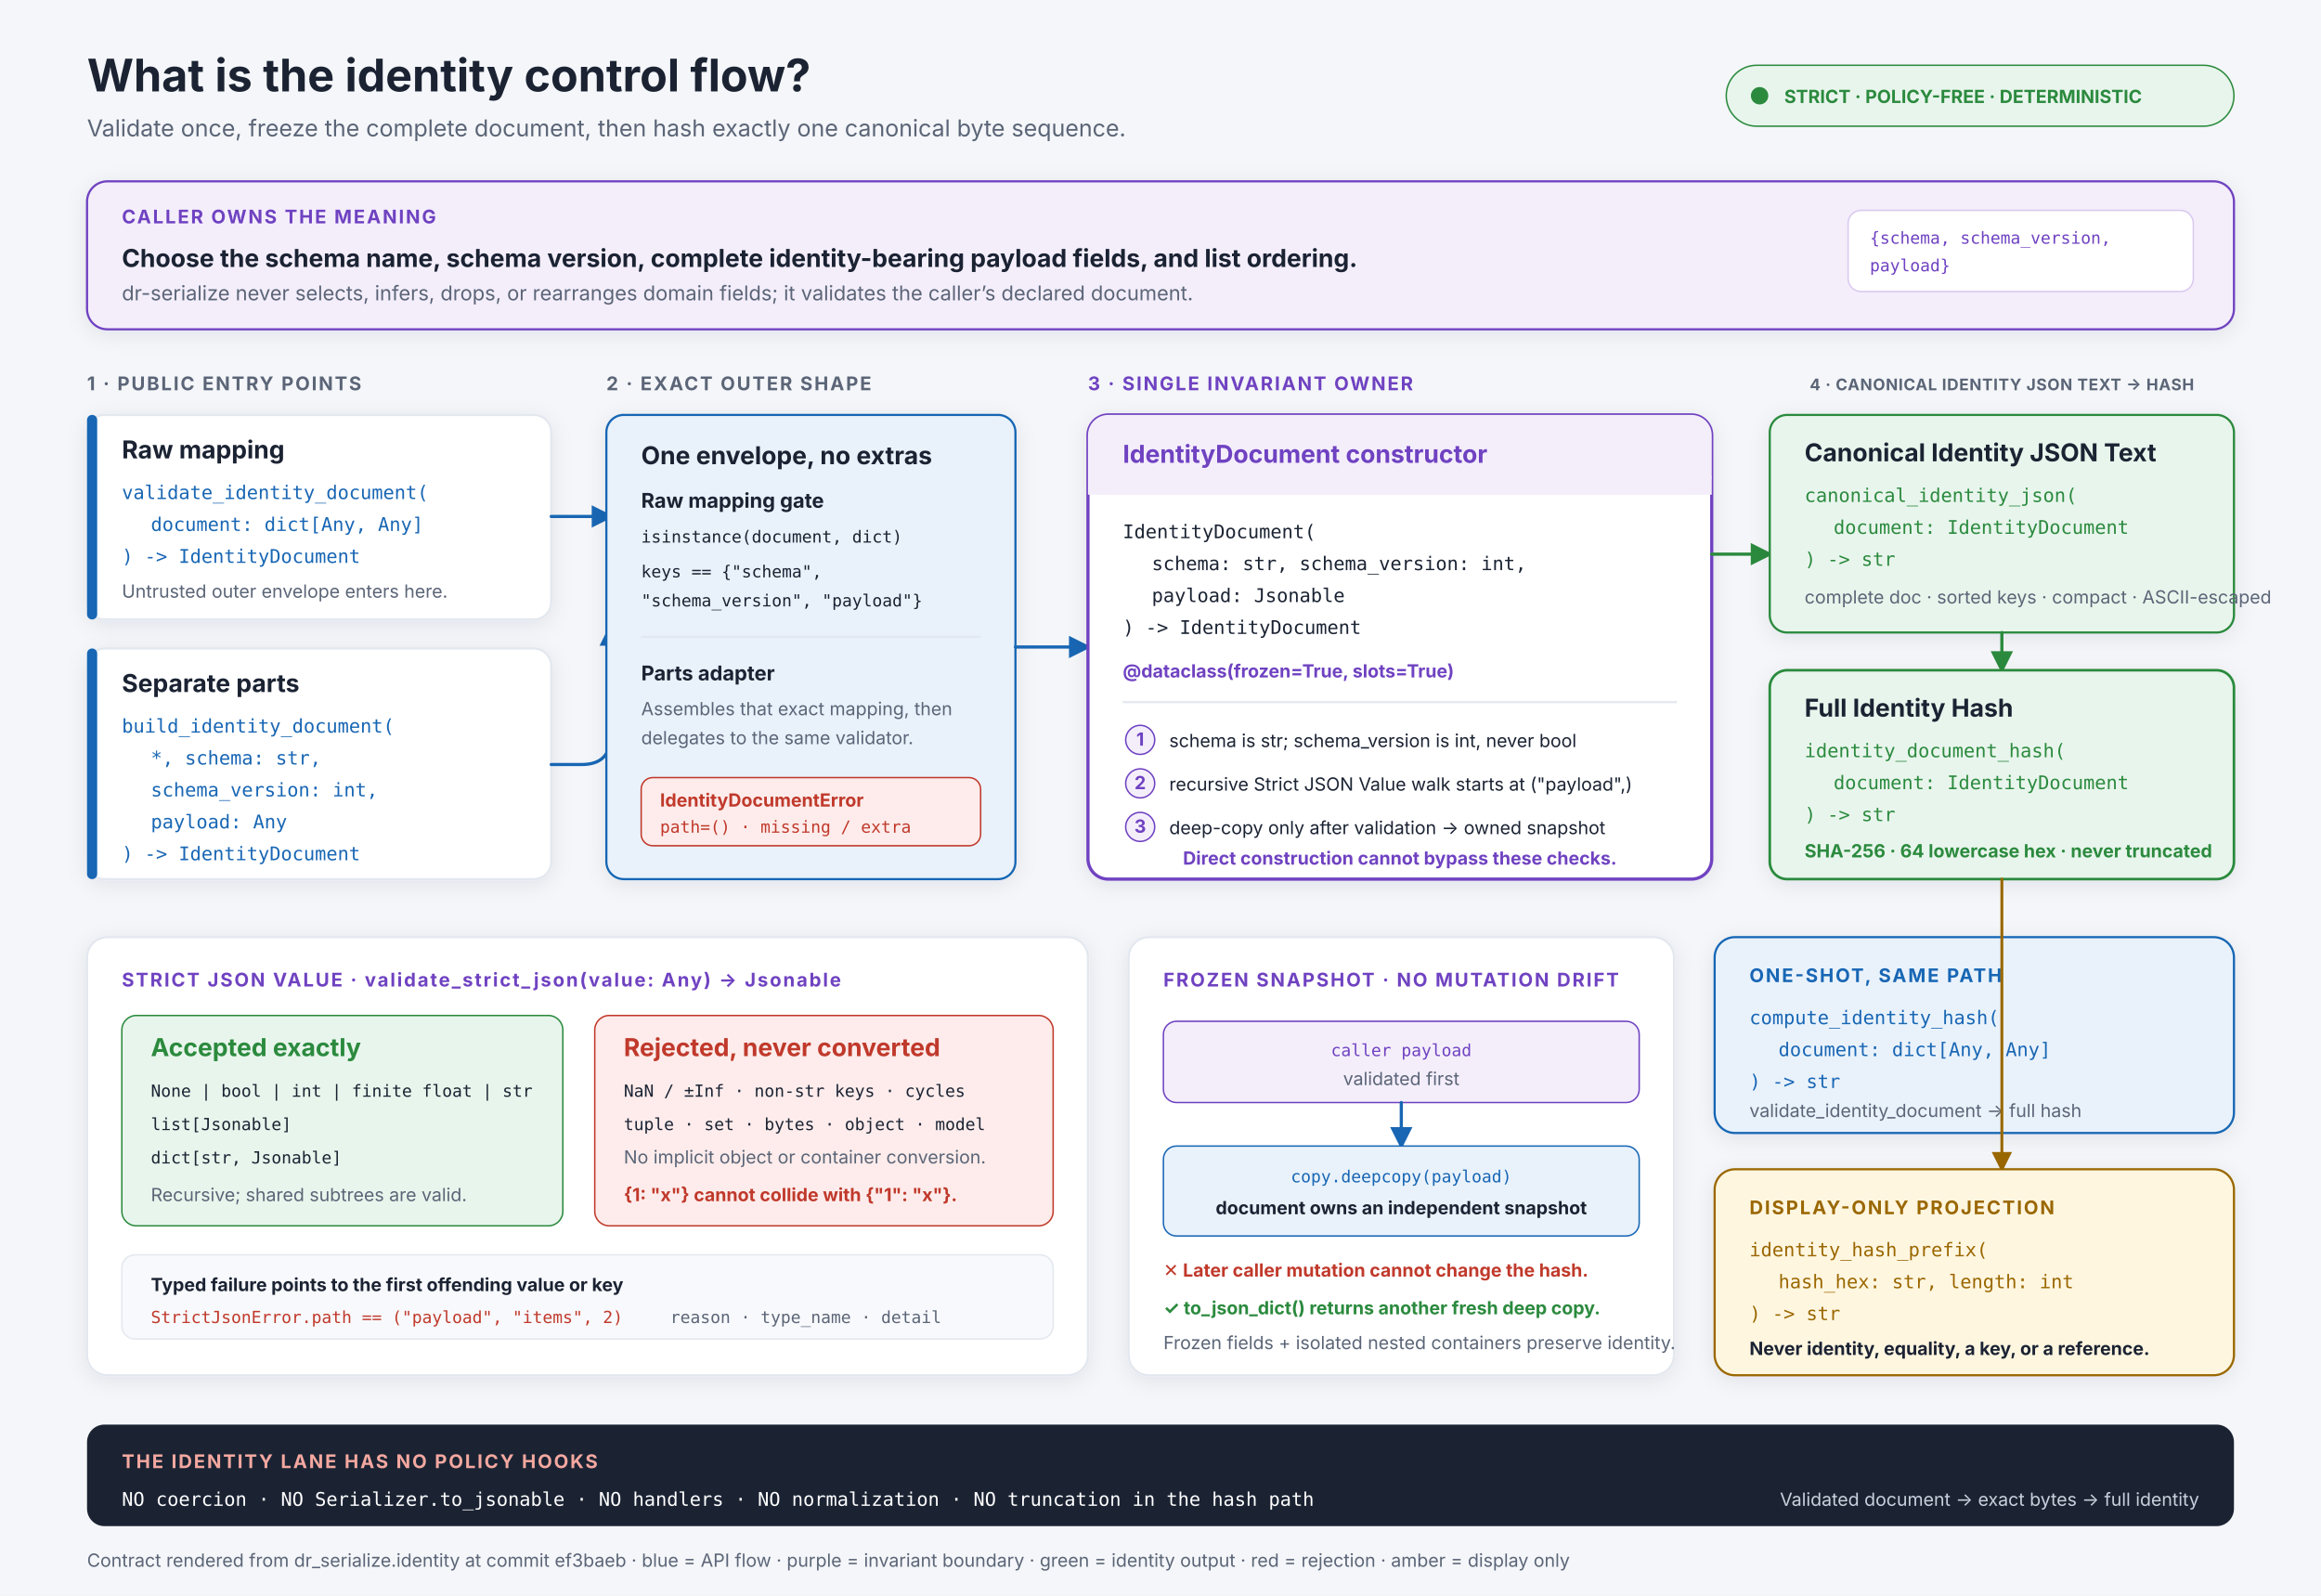
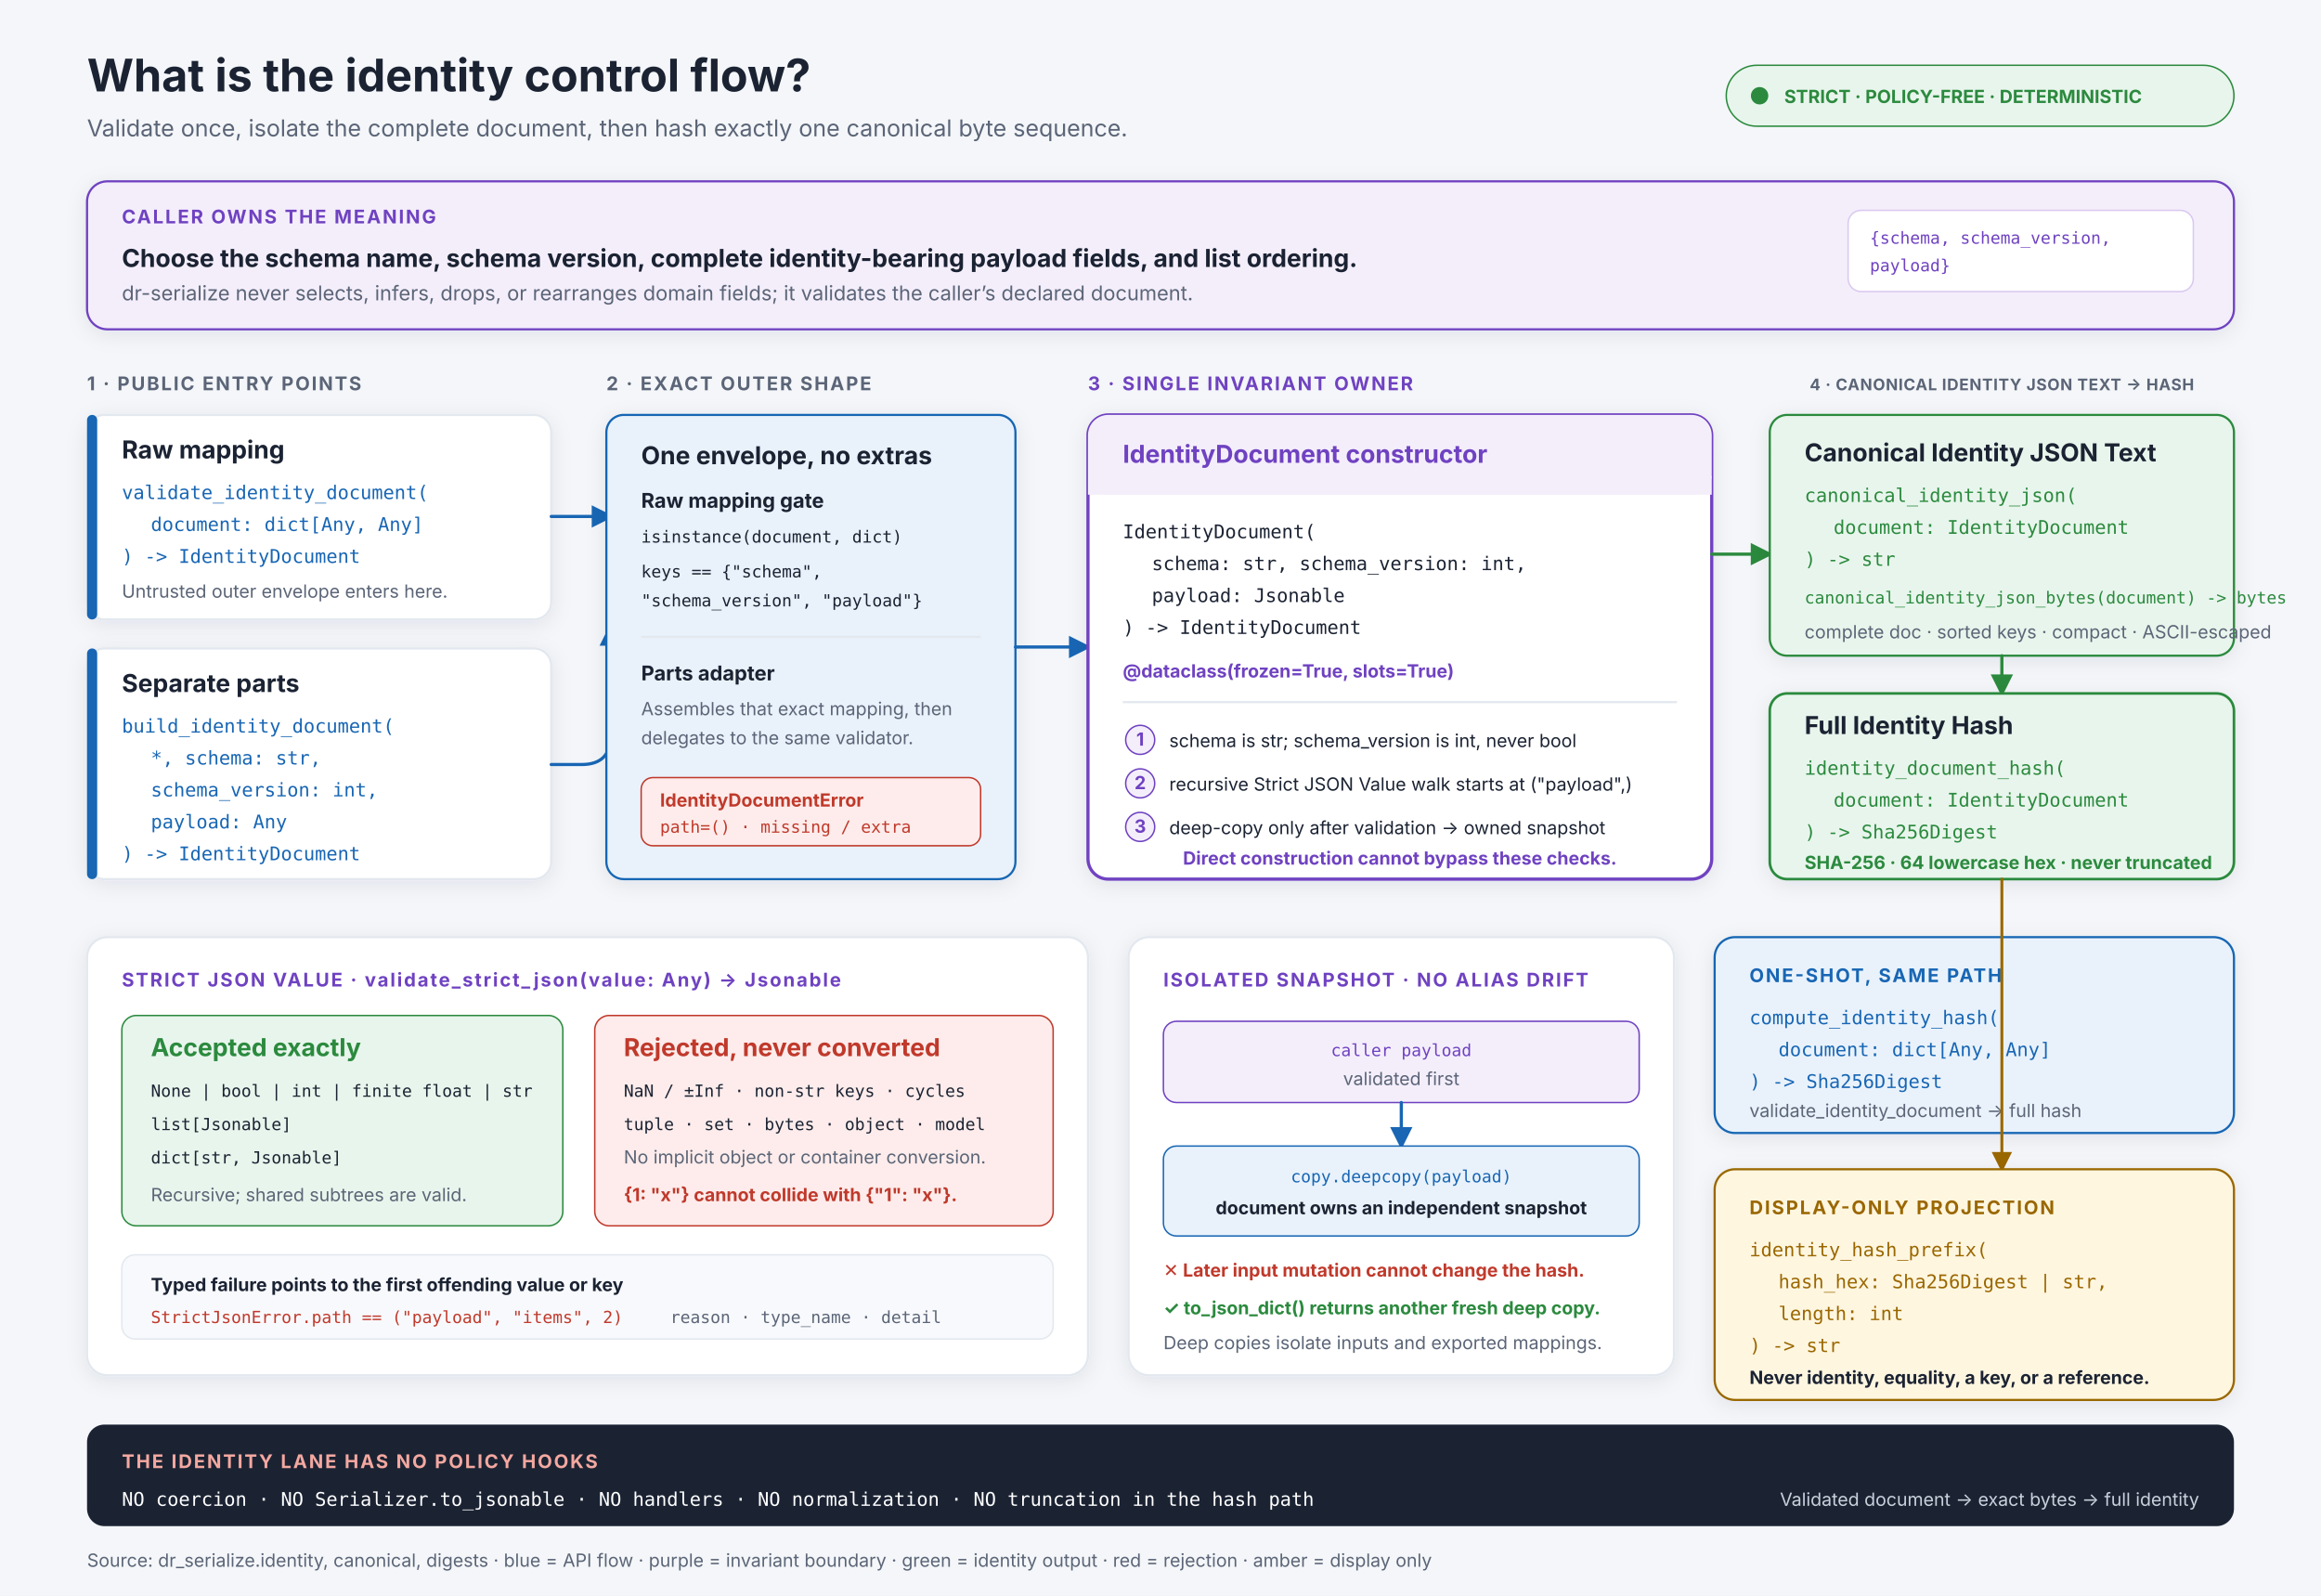
<svg xmlns="http://www.w3.org/2000/svg" viewBox="0 0 1600 1100" role="img" aria-labelledby="title desc">
  <defs>
    <filter id="shadow" x="-15%" y="-15%" width="130%" height="140%">
      <feDropShadow dx="0" dy="3" stdDeviation="7" flood-color="#1b2333" flood-opacity="0.08" />
    </filter>
    <marker id="arrow-blue" viewBox="0 0 10 10" refX="8.5" refY="5" markerWidth="7" markerHeight="7" orient="auto-start-reverse">
      <path d="M 0 0 L 10 5 L 0 10 z" fill="#1866b4" />
    </marker>
    <marker id="arrow-green" viewBox="0 0 10 10" refX="8.5" refY="5" markerWidth="7" markerHeight="7" orient="auto-start-reverse">
      <path d="M 0 0 L 10 5 L 0 10 z" fill="#2b8a3e" />
    </marker>
    <marker id="arrow-amber" viewBox="0 0 10 10" refX="8.5" refY="5" markerWidth="7" markerHeight="7" orient="auto-start-reverse">
      <path d="M 0 0 L 10 5 L 0 10 z" fill="#9a6700" />
    </marker>
    <style>
      .bg { fill: #f4f6f9; }
      .surface { fill: #ffffff; stroke: #e3e8ef; stroke-width: 1.5; }
      .ink { fill: #1b2333; }
      .muted { fill: #5b6577; }
      .blue { fill: #1866b4; }
      .purple { fill: #6f42c1; }
      .green { fill: #2b8a3e; }
      .amber { fill: #9a6700; }
      .red { fill: #c0392b; }
      .title { font: 700 31px -apple-system, BlinkMacSystemFont, "Segoe UI", sans-serif; }
      .dek { font: 400 16px -apple-system, BlinkMacSystemFont, "Segoe UI", sans-serif; }
      .section { font: 700 17px -apple-system, BlinkMacSystemFont, "Segoe UI", sans-serif; }
      .label { font: 700 13px -apple-system, BlinkMacSystemFont, "Segoe UI", sans-serif; letter-spacing: 1.2px; }
      .body { font: 400 14px -apple-system, BlinkMacSystemFont, "Segoe UI", sans-serif; }
      .small { font: 400 12.5px -apple-system, BlinkMacSystemFont, "Segoe UI", sans-serif; }
      .strong { font-weight: 700; }
      .mono { font: 500 13px ui-monospace, SFMono-Regular, Menlo, Consolas, monospace; }
      .mono-small { font: 500 11.5px ui-monospace, SFMono-Regular, Menlo, Consolas, monospace; }
      .arrow { fill: none; stroke: #1866b4; stroke-width: 2.2; stroke-linecap: round; stroke-linejoin: round; marker-end: url(#arrow-blue); }
      .arrow-green { fill: none; stroke: #2b8a3e; stroke-width: 2.2; stroke-linecap: round; stroke-linejoin: round; marker-end: url(#arrow-green); }
      .arrow-amber { fill: none; stroke: #9a6700; stroke-width: 2; stroke-linecap: round; stroke-linejoin: round; marker-end: url(#arrow-amber); }
      .divider { stroke: #e3e8ef; stroke-width: 1.5; }
    </style>
  </defs>
  <rect class="bg" width="1600" height="1100" />
  <text x="60" y="63" class="title ink">What is the identity control flow?</text>
-   <text x="60" y="94" class="dek muted">Validate once, freeze the complete document, then hash exactly one canonical byte sequence.</text>
+   <text x="60" y="94" class="dek muted">Validate once, isolate the complete document, then hash exactly one canonical byte sequence.</text>
  <g transform="translate(1190 45)">
    <rect width="350" height="42" rx="21" fill="#e8f5ec" stroke="#2b8a3e" />
    <circle cx="23" cy="21" r="6" fill="#2b8a3e" />
    <text x="40" y="26" class="small green strong">STRICT · POLICY-FREE · DETERMINISTIC</text>
  </g>
  <g filter="url(#shadow)">
    <rect x="60" y="125" width="1480" height="102" rx="14" fill="#f4eefb" stroke="#6f42c1" stroke-width="1.5" />
  </g>
  <text x="84" y="154" class="label purple">CALLER OWNS THE MEANING</text>
  <text x="84" y="184" class="section ink">Choose the schema name, schema version, complete identity-bearing payload fields, and list ordering.</text>
  <text x="84" y="207" class="body muted">dr-serialize never selects, infers, drops, or rearranges domain fields; it validates the caller’s declared document.</text>
  <g transform="translate(1274 145)">
    <rect width="238" height="56" rx="9" fill="#ffffff" stroke="#d9c9ef" />
    <text x="15" y="23" class="mono-small purple">{schema, schema_version,</text>
    <text x="15" y="42" class="mono-small purple"> payload}</text>
  </g>
  <text x="60" y="269" class="label muted">1 · PUBLIC ENTRY POINTS</text>
  <g filter="url(#shadow)">
    <rect x="60" y="286" width="320" height="141" rx="12" class="surface" />
  </g>
  <rect x="60" y="286" width="7" height="141" rx="3.5" fill="#1866b4" />
  <text x="84" y="316" class="section ink">Raw mapping</text>
  <text x="84" y="344" class="mono blue">validate_identity_document(</text>
  <text x="104" y="366" class="mono blue">document: dict[Any, Any]</text>
  <text x="84" y="388" class="mono blue">) -&gt; IdentityDocument</text>
  <text x="84" y="412" class="small muted">Untrusted outer envelope enters here.</text>
  <g filter="url(#shadow)">
    <rect x="60" y="447" width="320" height="159" rx="12" class="surface" />
  </g>
  <rect x="60" y="447" width="7" height="159" rx="3.5" fill="#1866b4" />
  <text x="84" y="477" class="section ink">Separate parts</text>
  <text x="84" y="505" class="mono blue">build_identity_document(</text>
  <text x="104" y="527" class="mono blue">*, schema: str,</text>
  <text x="104" y="549" class="mono blue">schema_version: int,</text>
  <text x="104" y="571" class="mono blue">payload: Any</text>
  <text x="84" y="593" class="mono blue">) -&gt; IdentityDocument</text>
  <path d="M380 356 H421" class="arrow" />
  <path d="M380 527 H401 Q421 527 421 507 V432" class="arrow" />
  <text x="418" y="269" class="label muted">2 · EXACT OUTER SHAPE</text>
  <g filter="url(#shadow)">
    <rect x="418" y="286" width="282" height="320" rx="12" fill="#e9f2fb" stroke="#1866b4" stroke-width="1.5" />
  </g>
  <text x="442" y="320" class="section ink">One envelope, no extras</text>
  <text x="442" y="350" class="body ink strong">Raw mapping gate</text>
  <text x="442" y="374" class="mono-small ink">isinstance(document, dict)</text>
  <text x="442" y="398" class="mono-small ink">keys == {"schema",</text>
  <text x="442" y="418" class="mono-small ink"> "schema_version", "payload"}</text>
  <line x1="442" y1="439" x2="676" y2="439" class="divider" />
  <text x="442" y="469" class="body ink strong">Parts adapter</text>
  <text x="442" y="493" class="small muted">Assembles that exact mapping, then</text>
  <text x="442" y="513" class="small muted">delegates to the same validator.</text>
  <g transform="translate(442 536)">
    <rect width="234" height="47" rx="8" fill="#fdeceb" stroke="#c0392b" />
    <text x="13" y="20" class="small red strong">IdentityDocumentError</text>
    <text x="13" y="38" class="mono-small red">path=() · missing / extra</text>
  </g>
  <path d="M700 446 H750" class="arrow" />
  <text x="750" y="269" class="label purple">3 · SINGLE INVARIANT OWNER</text>
  <g filter="url(#shadow)">
    <rect x="750" y="286" width="430" height="320" rx="14" fill="#ffffff" stroke="#6f42c1" stroke-width="2.2" />
  </g>
  <rect x="750" y="286" width="430" height="55" rx="14" fill="#f4eefb" />
  <rect x="750" y="328" width="430" height="13" fill="#f4eefb" />
  <text x="774" y="319" class="section purple">IdentityDocument constructor</text>
  <text x="774" y="371" class="mono ink">IdentityDocument(</text>
  <text x="794" y="393" class="mono ink">schema: str, schema_version: int,</text>
  <text x="794" y="415" class="mono ink">payload: Jsonable</text>
  <text x="774" y="437" class="mono ink">) -&gt; IdentityDocument</text>
  <text x="774" y="467" class="small purple strong">@dataclass(frozen=True, slots=True)</text>
  <line x1="774" y1="484" x2="1156" y2="484" class="divider" />
  <circle cx="786" cy="510" r="10" fill="#f4eefb" stroke="#6f42c1" />
  <text x="786" y="514" text-anchor="middle" class="small purple strong">1</text>
  <text x="806" y="515" class="small ink">schema is str; schema_version is int, never bool</text>
  <circle cx="786" cy="540" r="10" fill="#f4eefb" stroke="#6f42c1" />
  <text x="786" y="544" text-anchor="middle" class="small purple strong">2</text>
  <text x="806" y="545" class="small ink">recursive Strict JSON Value walk starts at ("payload",)</text>
  <circle cx="786" cy="570" r="10" fill="#f4eefb" stroke="#6f42c1" />
  <text x="786" y="574" text-anchor="middle" class="small purple strong">3</text>
  <text x="806" y="575" class="small ink">deep-copy only after validation → owned snapshot</text>
  <text x="965" y="596" text-anchor="middle" class="small purple strong">Direct construction cannot bypass these checks.</text>
  <path d="M1180 382 H1220" class="arrow-green" />
  <text x="1380" y="269" text-anchor="middle" class="small muted strong" style="font-size:11px;letter-spacing:.4px">4 · CANONICAL IDENTITY JSON TEXT → HASH</text>
  <g filter="url(#shadow)">
-     <rect x="1220" y="286" width="320" height="150" rx="12" fill="#e8f5ec" stroke="#2b8a3e" stroke-width="1.5" />
+     <rect x="1220" y="286" width="320" height="166" rx="12" fill="#e8f5ec" stroke="#2b8a3e" stroke-width="1.5" />
  </g>
  <text x="1244" y="318" class="section ink">Canonical Identity JSON Text</text>
  <text x="1244" y="346" class="mono green">canonical_identity_json(</text>
  <text x="1264" y="368" class="mono green">document: IdentityDocument</text>
  <text x="1244" y="390" class="mono green">) -&gt; str</text>
-   <text x="1244" y="416" class="small muted">complete doc · sorted keys · compact · ASCII-escaped</text>
-   <path d="M1380 436 V462" class="arrow-green" />
-   <g filter="url(#shadow)">
-     <rect x="1220" y="462" width="320" height="144" rx="12" fill="#e8f5ec" stroke="#2b8a3e" stroke-width="1.8" />
-   </g>
-   <text x="1244" y="494" class="section ink">Full Identity Hash</text>
-   <text x="1244" y="522" class="mono green">identity_document_hash(</text>
-   <text x="1264" y="544" class="mono green">document: IdentityDocument</text>
-   <text x="1244" y="566" class="mono green">) -&gt; str</text>
-   <text x="1244" y="591" class="small green strong">SHA-256 · 64 lowercase hex · never truncated</text>
+   <text x="1244" y="416" class="mono-small green">canonical_identity_json_bytes(document) -&gt; bytes</text>
+   <text x="1244" y="440" class="small muted">complete doc · sorted keys · compact · ASCII-escaped</text>
+   <path d="M1380 452 V478" class="arrow-green" />
+   <g filter="url(#shadow)">
+     <rect x="1220" y="478" width="320" height="128" rx="12" fill="#e8f5ec" stroke="#2b8a3e" stroke-width="1.8" />
+   </g>
+   <text x="1244" y="506" class="section ink">Full Identity Hash</text>
+   <text x="1244" y="534" class="mono green">identity_document_hash(</text>
+   <text x="1264" y="556" class="mono green">document: IdentityDocument</text>
+   <text x="1244" y="578" class="mono green">) -&gt; Sha256Digest</text>
+   <text x="1244" y="599" class="small green strong">SHA-256 · 64 lowercase hex · never truncated</text>
  <g filter="url(#shadow)">
    <rect x="60" y="646" width="690" height="302" rx="14" class="surface" />
  </g>
  <text x="84" y="680" class="label purple">STRICT JSON VALUE · validate_strict_json(value: Any) -&gt; Jsonable</text>
  <rect x="84" y="700" width="304" height="145" rx="10" fill="#e8f5ec" stroke="#2b8a3e" />
  <text x="104" y="728" class="section green">Accepted exactly</text>
  <text x="104" y="756" class="mono-small ink">None | bool | int | finite float | str</text>
  <text x="104" y="779" class="mono-small ink">list[Jsonable]</text>
  <text x="104" y="802" class="mono-small ink">dict[str, Jsonable]</text>
  <text x="104" y="828" class="small muted">Recursive; shared subtrees are valid.</text>
  <rect x="410" y="700" width="316" height="145" rx="10" fill="#fdeceb" stroke="#c0392b" />
  <text x="430" y="728" class="section red">Rejected, never converted</text>
  <text x="430" y="756" class="mono-small ink">NaN / ±Inf · non-str keys · cycles</text>
  <text x="430" y="779" class="mono-small ink">tuple · set · bytes · object · model</text>
  <text x="430" y="802" class="small muted">No implicit object or container conversion.</text>
  <text x="430" y="828" class="small red strong">{1: "x"} cannot collide with {"1": "x"}.</text>
  <rect x="84" y="865" width="642" height="58" rx="9" fill="#f8f9fc" stroke="#e3e8ef" />
  <text x="104" y="890" class="small ink strong">Typed failure points to the first offending value or key</text>
  <text x="104" y="912" class="mono-small red">StrictJsonError.path == ("payload", "items", 2)</text>
  <text x="462" y="912" class="mono-small muted">reason · type_name · detail</text>
  <g filter="url(#shadow)">
    <rect x="778" y="646" width="376" height="302" rx="14" class="surface" />
  </g>
-   <text x="802" y="680" class="label purple">FROZEN SNAPSHOT · NO MUTATION DRIFT</text>
+   <text x="802" y="680" class="label purple">ISOLATED SNAPSHOT · NO ALIAS DRIFT</text>
  <rect x="802" y="704" width="328" height="56" rx="9" fill="#f4eefb" stroke="#6f42c1" />
  <text x="966" y="728" text-anchor="middle" class="mono-small purple">caller payload</text>
  <text x="966" y="748" text-anchor="middle" class="small muted">validated first</text>
  <path d="M966 760 V790" class="arrow" />
  <rect x="802" y="790" width="328" height="62" rx="9" fill="#e9f2fb" stroke="#1866b4" />
  <text x="966" y="815" text-anchor="middle" class="mono-small blue">copy.deepcopy(payload)</text>
  <text x="966" y="837" text-anchor="middle" class="small ink strong">document owns an independent snapshot</text>
-   <text x="802" y="880" class="small red strong">✕ Later caller mutation cannot change the hash.</text>
+   <text x="802" y="880" class="small red strong">✕ Later input mutation cannot change the hash.</text>
  <text x="802" y="906" class="small green strong">✓ to_json_dict() returns another fresh deep copy.</text>
-   <text x="802" y="930" class="small muted">Frozen fields + isolated nested containers preserve identity.</text>
+   <text x="802" y="930" class="small muted">Deep copies isolate inputs and exported mappings.</text>
  <g filter="url(#shadow)">
    <rect x="1182" y="646" width="358" height="135" rx="14" fill="#e9f2fb" stroke="#1866b4" stroke-width="1.5" />
  </g>
  <text x="1206" y="677" class="label blue">ONE-SHOT, SAME PATH</text>
  <text x="1206" y="706" class="mono blue">compute_identity_hash(</text>
  <text x="1226" y="728" class="mono blue">document: dict[Any, Any]</text>
-   <text x="1206" y="750" class="mono blue">) -&gt; str</text>
+   <text x="1206" y="750" class="mono blue">) -&gt; Sha256Digest</text>
  <text x="1206" y="770" class="small muted">validate_identity_document → full hash</text>
  <path d="M1380 606 V806" class="arrow-amber" />
  <g filter="url(#shadow)">
-     <rect x="1182" y="806" width="358" height="142" rx="14" fill="#fff6e0" stroke="#9a6700" stroke-width="1.5" />
+     <rect x="1182" y="806" width="358" height="159" rx="14" fill="#fff6e0" stroke="#9a6700" stroke-width="1.5" />
  </g>
  <text x="1206" y="837" class="label amber">DISPLAY-ONLY PROJECTION</text>
  <text x="1206" y="866" class="mono amber">identity_hash_prefix(</text>
-   <text x="1226" y="888" class="mono amber">hash_hex: str, length: int</text>
-   <text x="1206" y="910" class="mono amber">) -&gt; str</text>
-   <text x="1206" y="934" class="small ink strong">Never identity, equality, a key, or a reference.</text>
+   <text x="1226" y="888" class="mono amber">hash_hex: Sha256Digest | str,</text>
+   <text x="1226" y="910" class="mono amber">length: int</text>
+   <text x="1206" y="932" class="mono amber">) -&gt; str</text>
+   <text x="1206" y="954" class="small ink strong">Never identity, equality, a key, or a reference.</text>
  <rect x="60" y="982" width="1480" height="70" rx="12" fill="#1b2333" />
  <text x="84" y="1012" class="label" fill="#f4a8a0">THE IDENTITY LANE HAS NO POLICY HOOKS</text>
  <text x="84" y="1038" class="mono" fill="#ffffff">NO coercion   ·   NO Serializer.to_jsonable   ·   NO handlers   ·   NO normalization   ·   NO truncation in the hash path</text>
  <text x="1516" y="1038" text-anchor="end" class="small" fill="#c9d1dc">Validated document → exact bytes → full identity</text>
-   <text x="60" y="1080" class="small muted">Contract rendered from dr_serialize.identity at commit ef3baeb · blue = API flow · purple = invariant boundary · green = identity output · red = rejection · amber = display only</text>
+   <text x="60" y="1080" class="small muted">Source: dr_serialize.identity, canonical, digests · blue = API flow · purple = invariant boundary · green = identity output · red = rejection · amber = display only</text>
</svg>
